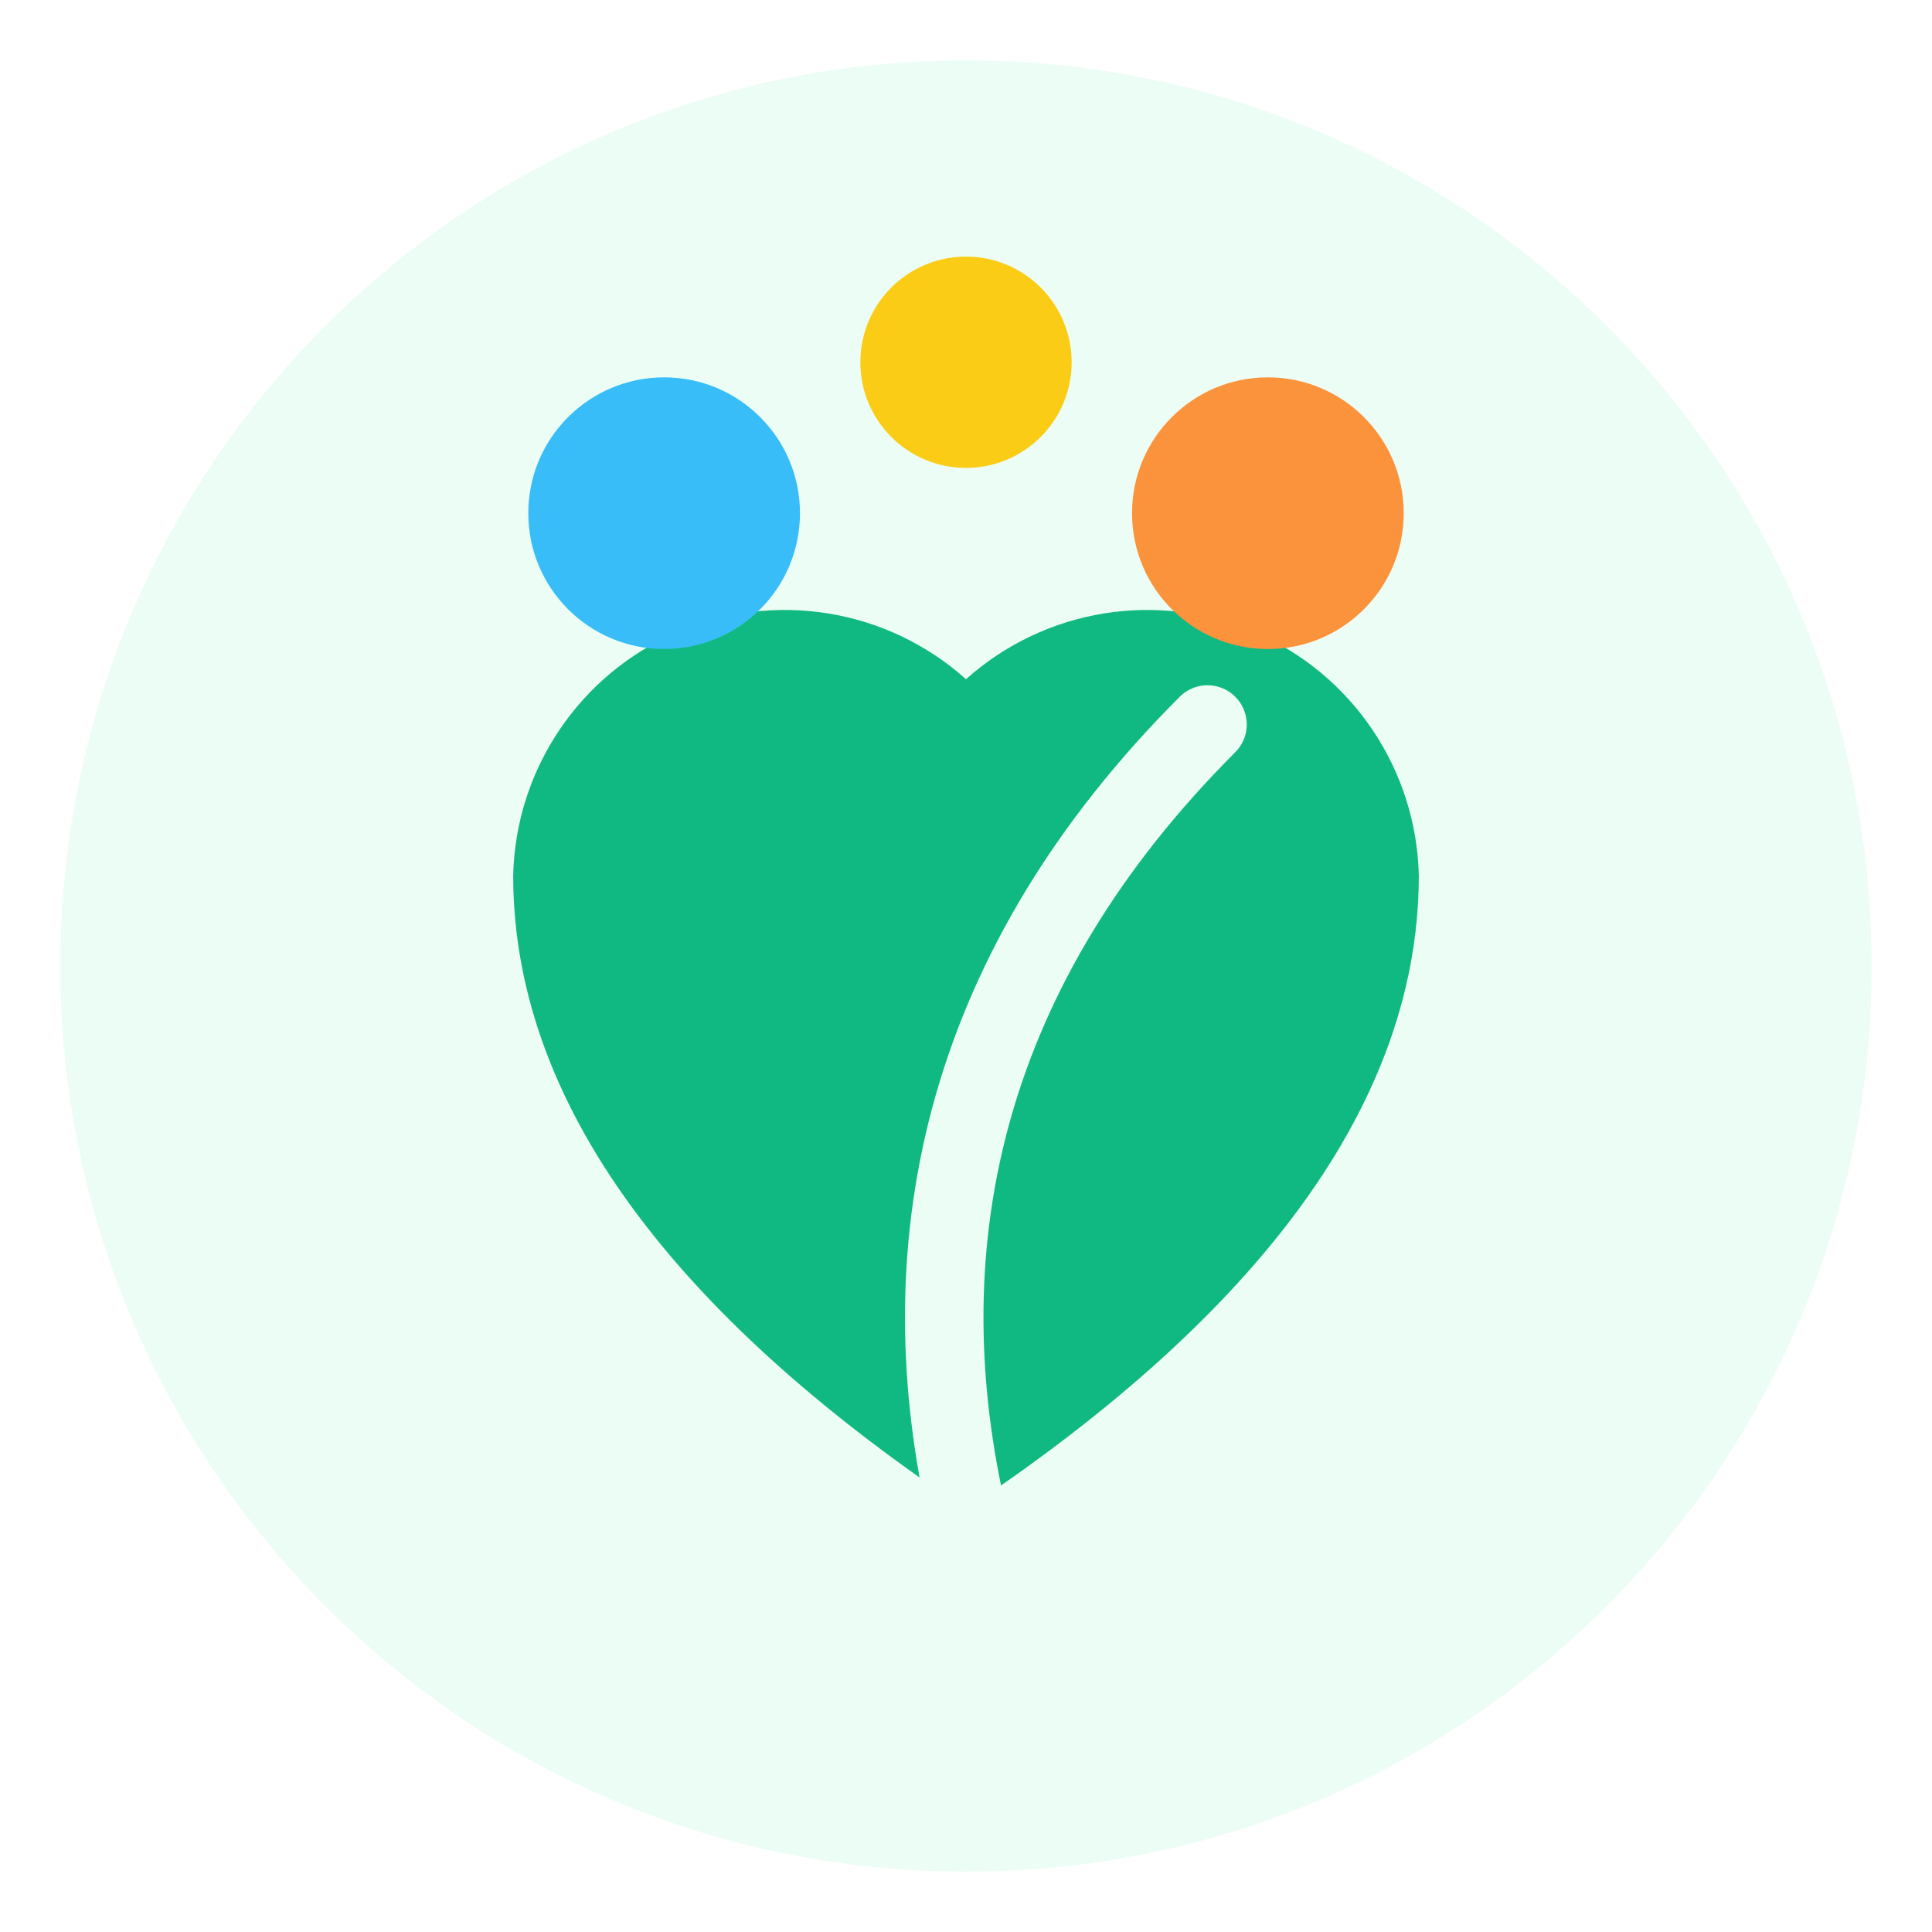
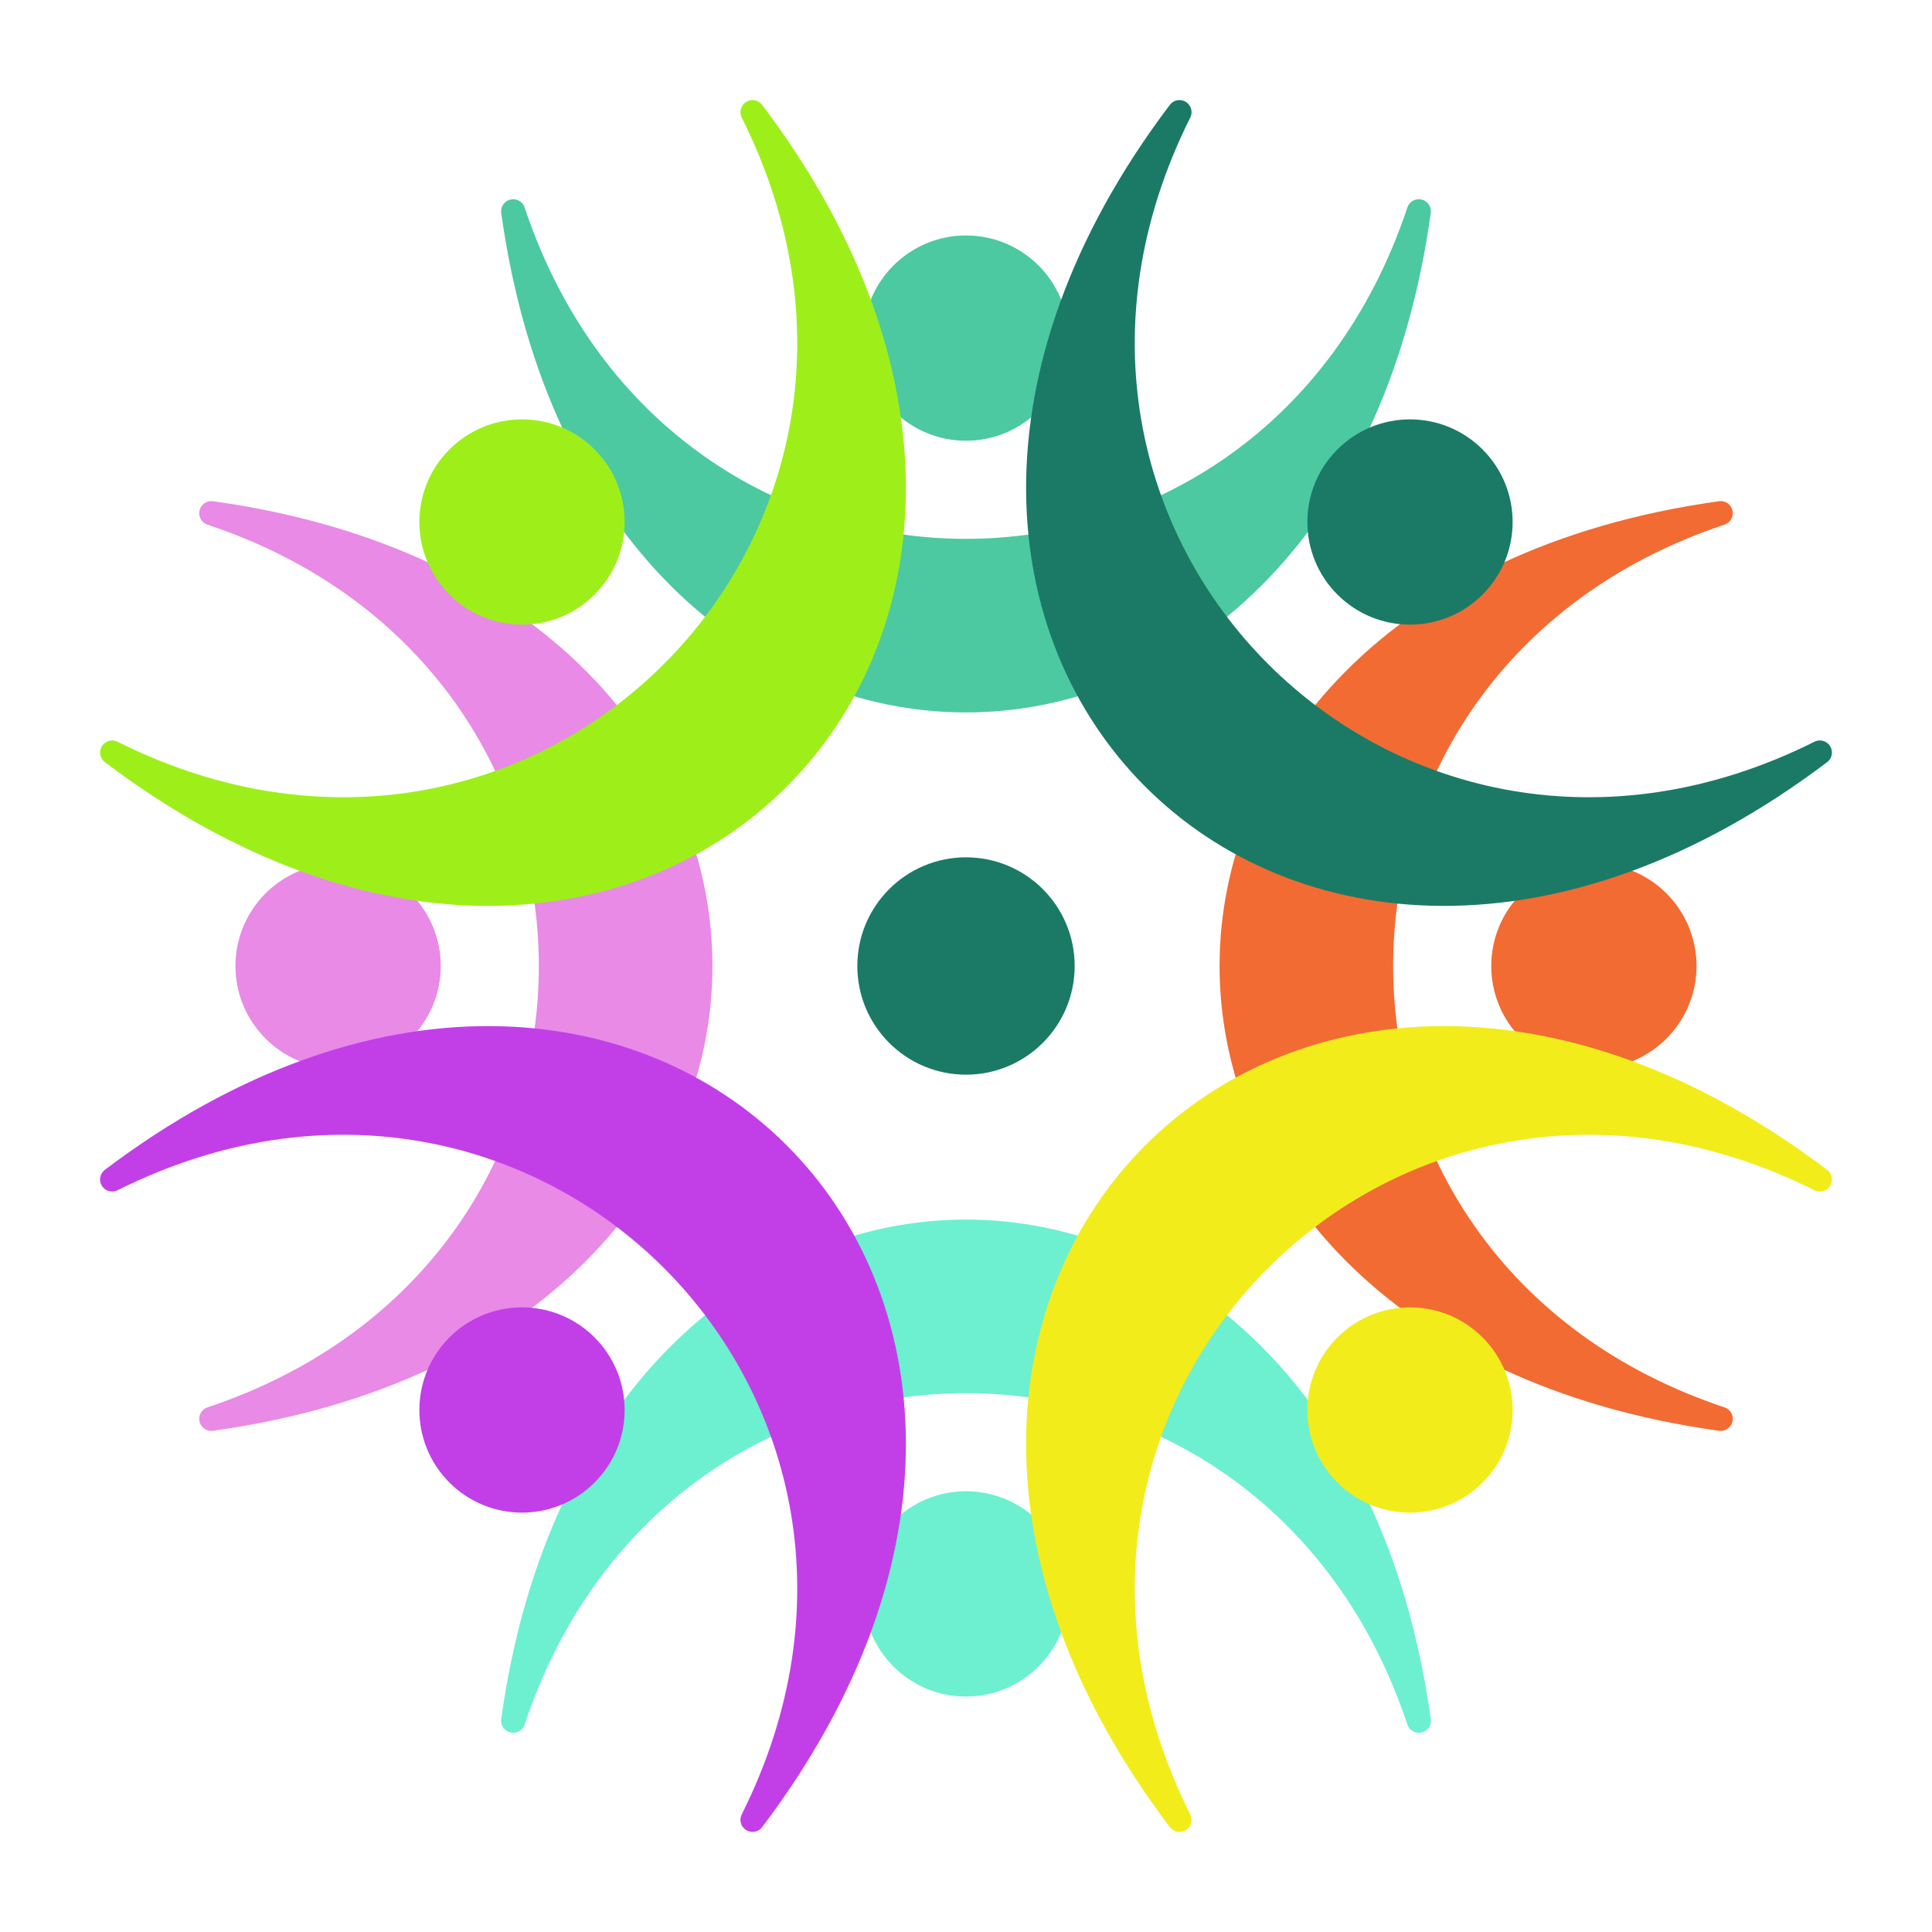
- <svg xmlns="http://www.w3.org/2000/svg" viewBox="0 0 64 64" role="img" aria-label="Terapias Integrales">
-   <circle cx="32" cy="32" r="30" fill="#ECFDF5" />
-   <path d="M32 50c-9-6-15-13-15-21a9 9 0 0 1 15-6.5A9 9 0 0 1 47 29c0 8-6 15-15 21z" fill="#10B981" />
-   <path d="M32 50c-2-9 0-18 8-26" fill="none" stroke="#ECFDF5" stroke-width="2.6" stroke-linecap="round" />
-   <circle cx="22" cy="17" r="4.5" fill="#38BDF8" />
-   <circle cx="42" cy="17" r="4.5" fill="#FB923C" />
-   <circle cx="32" cy="12" r="3.5" fill="#FACC15" />
+ <svg xmlns="http://www.w3.org/2000/svg" viewBox="-320 -320 640 640" role="img" aria-label="Terapias Integrales">
+   <g transform="rotate(0)" fill="#4CC9A0" color="#4CC9A0">
+     <circle cx="0" cy="-208" r="34" />
+     <path d="M-150 -250 C-120 -34 120 -34 150 -250 C100 -100 -100 -100 -150 -250Z" stroke="currentColor" stroke-width="8" stroke-linejoin="round" />
+   </g>
+   <g transform="rotate(90)" fill="#F26B33" color="#F26B33">
+     <circle cx="0" cy="-208" r="34" />
+     <path d="M-150 -250 C-120 -34 120 -34 150 -250 C100 -100 -100 -100 -150 -250Z" stroke="currentColor" stroke-width="8" stroke-linejoin="round" />
+   </g>
+   <g transform="rotate(180)" fill="#6CF0D0" color="#6CF0D0">
+     <circle cx="0" cy="-208" r="34" />
+     <path d="M-150 -250 C-120 -34 120 -34 150 -250 C100 -100 -100 -100 -150 -250Z" stroke="currentColor" stroke-width="8" stroke-linejoin="round" />
+   </g>
+   <g transform="rotate(270)" fill="#E88AE6" color="#E88AE6">
+     <circle cx="0" cy="-208" r="34" />
+     <path d="M-150 -250 C-120 -34 120 -34 150 -250 C100 -100 -100 -100 -150 -250Z" stroke="currentColor" stroke-width="8" stroke-linejoin="round" />
+   </g>
+   <g transform="rotate(45)" fill="#1B7A66" color="#1B7A66">
+     <circle cx="0" cy="-208" r="34" />
+     <path d="M-150 -250 C-120 -34 120 -34 150 -250 C100 -100 -100 -100 -150 -250Z" stroke="currentColor" stroke-width="8" stroke-linejoin="round" />
+   </g>
+   <g transform="rotate(135)" fill="#F2EC1B" color="#F2EC1B">
+     <circle cx="0" cy="-208" r="34" />
+     <path d="M-150 -250 C-120 -34 120 -34 150 -250 C100 -100 -100 -100 -150 -250Z" stroke="currentColor" stroke-width="8" stroke-linejoin="round" />
+   </g>
+   <g transform="rotate(225)" fill="#C23FE8" color="#C23FE8">
+     <circle cx="0" cy="-208" r="34" />
+     <path d="M-150 -250 C-120 -34 120 -34 150 -250 C100 -100 -100 -100 -150 -250Z" stroke="currentColor" stroke-width="8" stroke-linejoin="round" />
+   </g>
+   <g transform="rotate(315)" fill="#9EEF1A" color="#9EEF1A">
+     <circle cx="0" cy="-208" r="34" />
+     <path d="M-150 -250 C-120 -34 120 -34 150 -250 C100 -100 -100 -100 -150 -250Z" stroke="currentColor" stroke-width="8" stroke-linejoin="round" />
+   </g>
+   <circle r="36" fill="#1B7A66" />
</svg>
